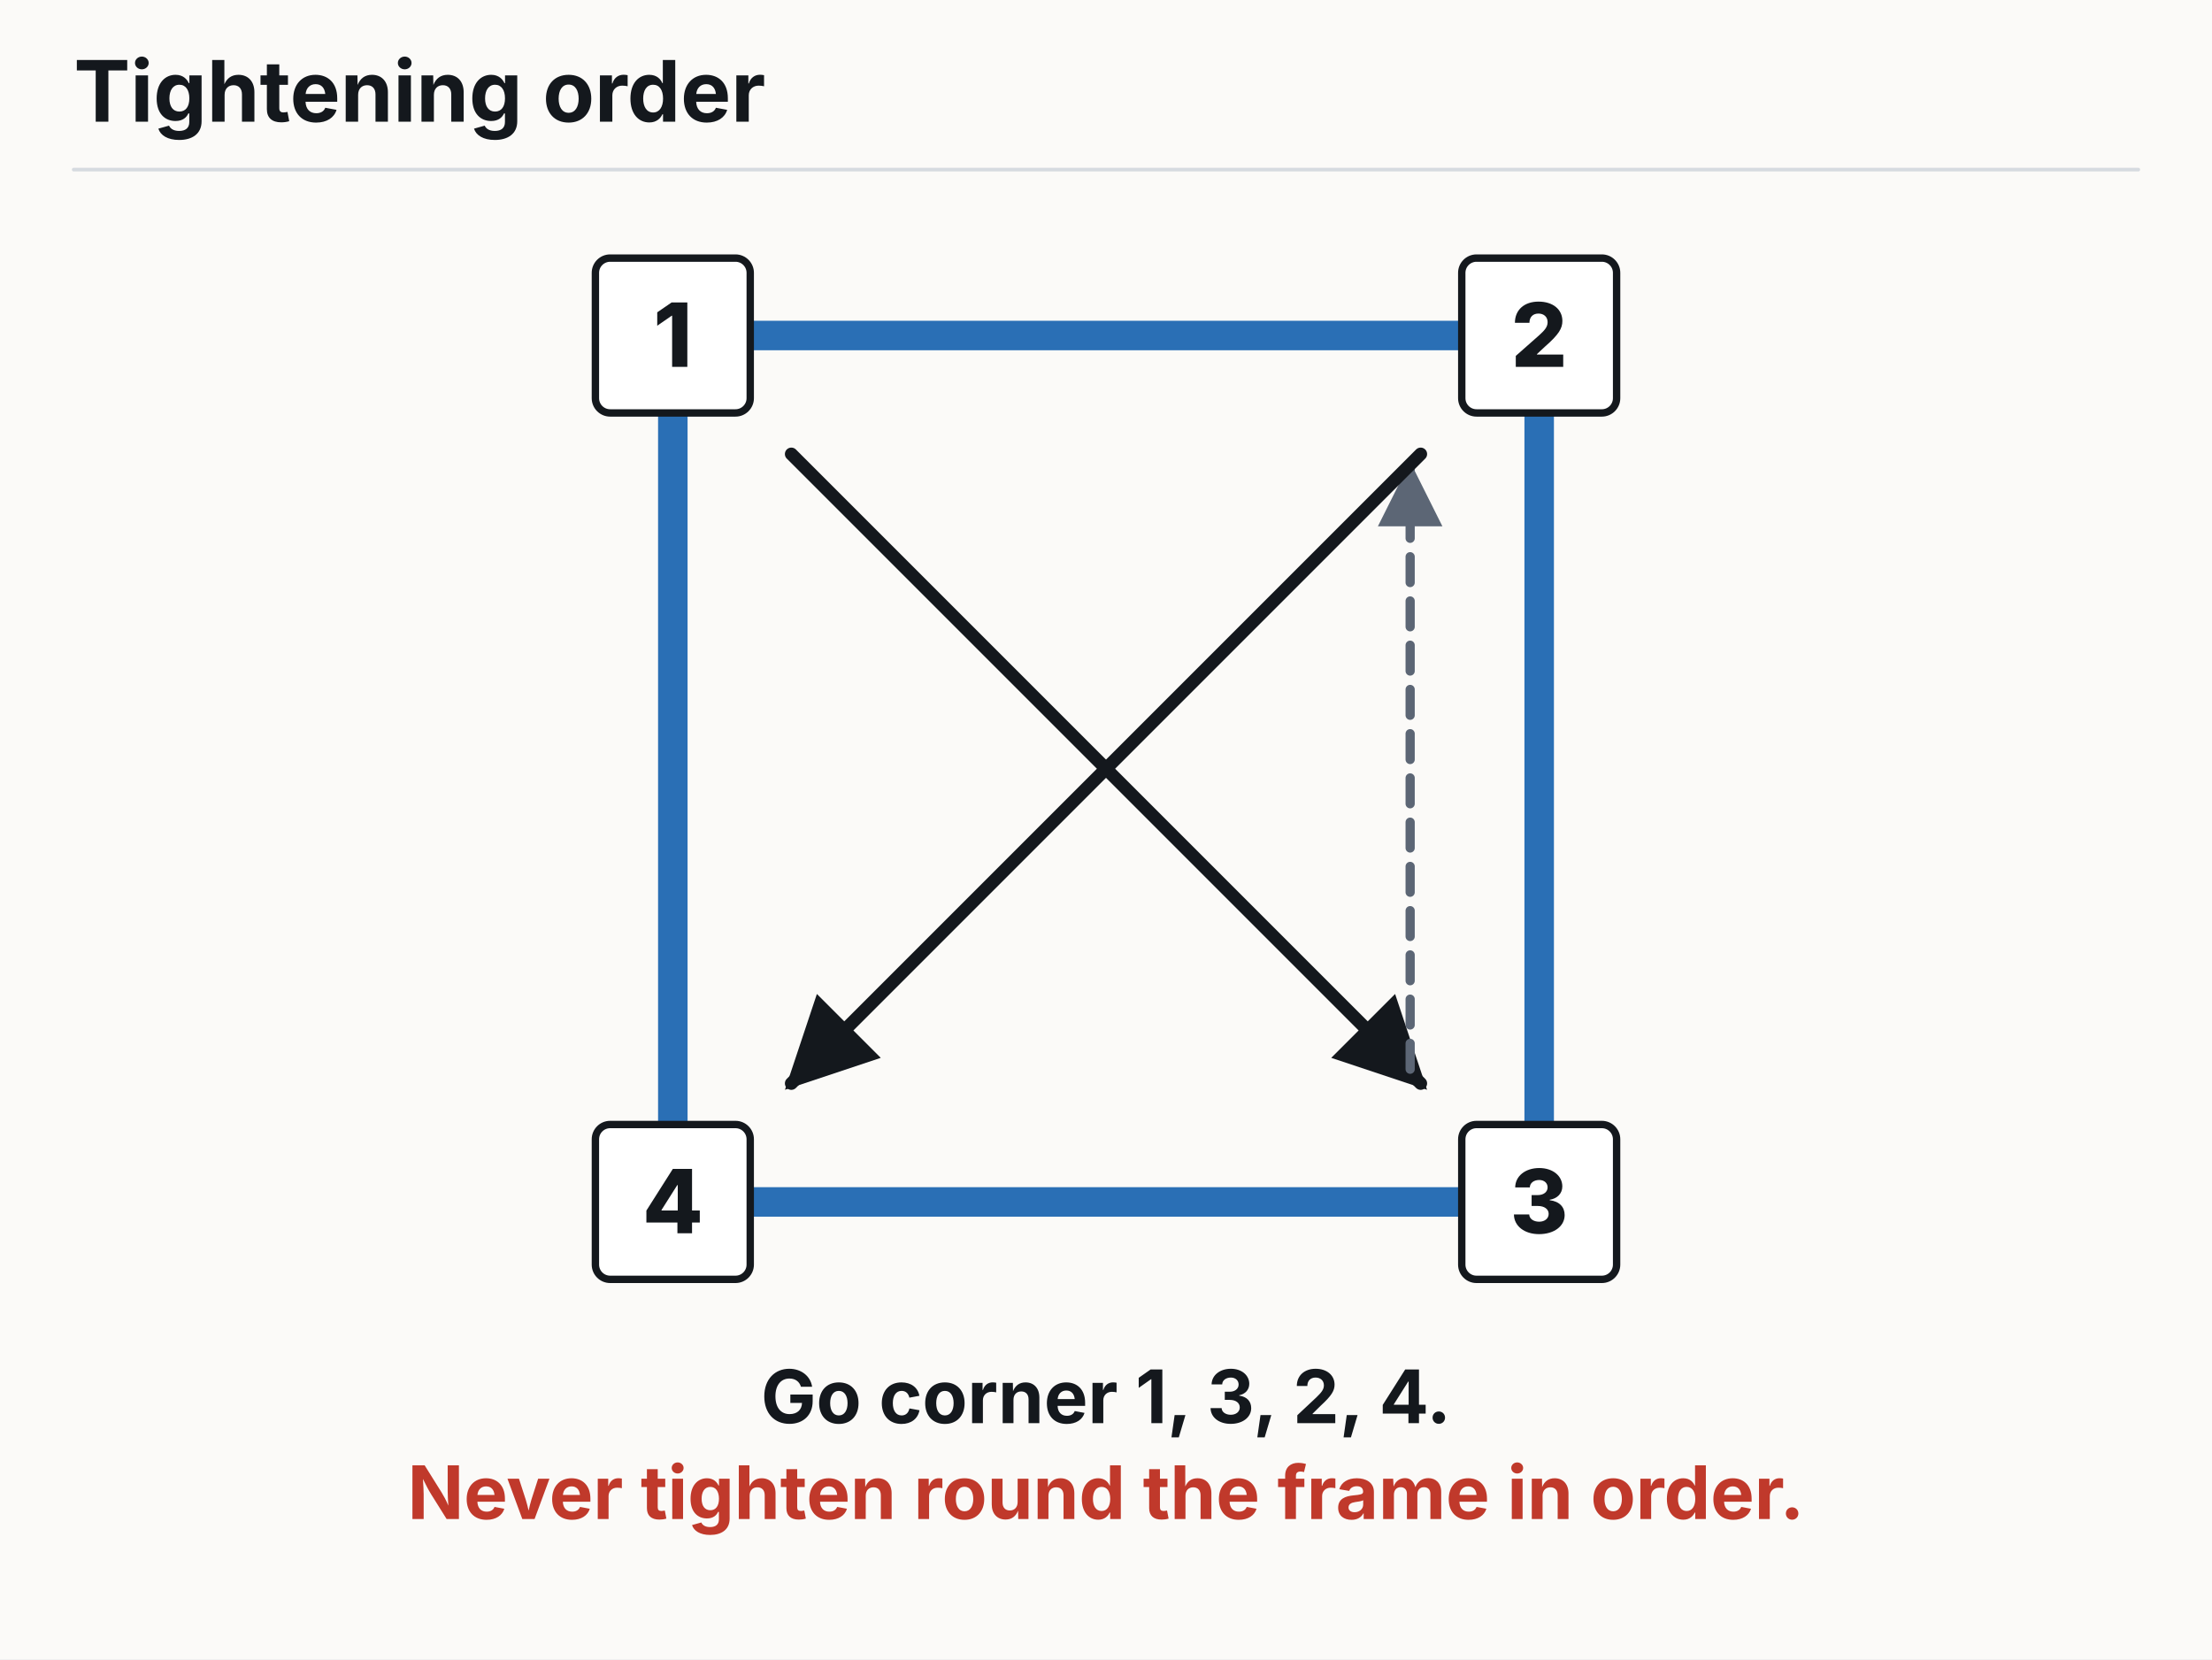
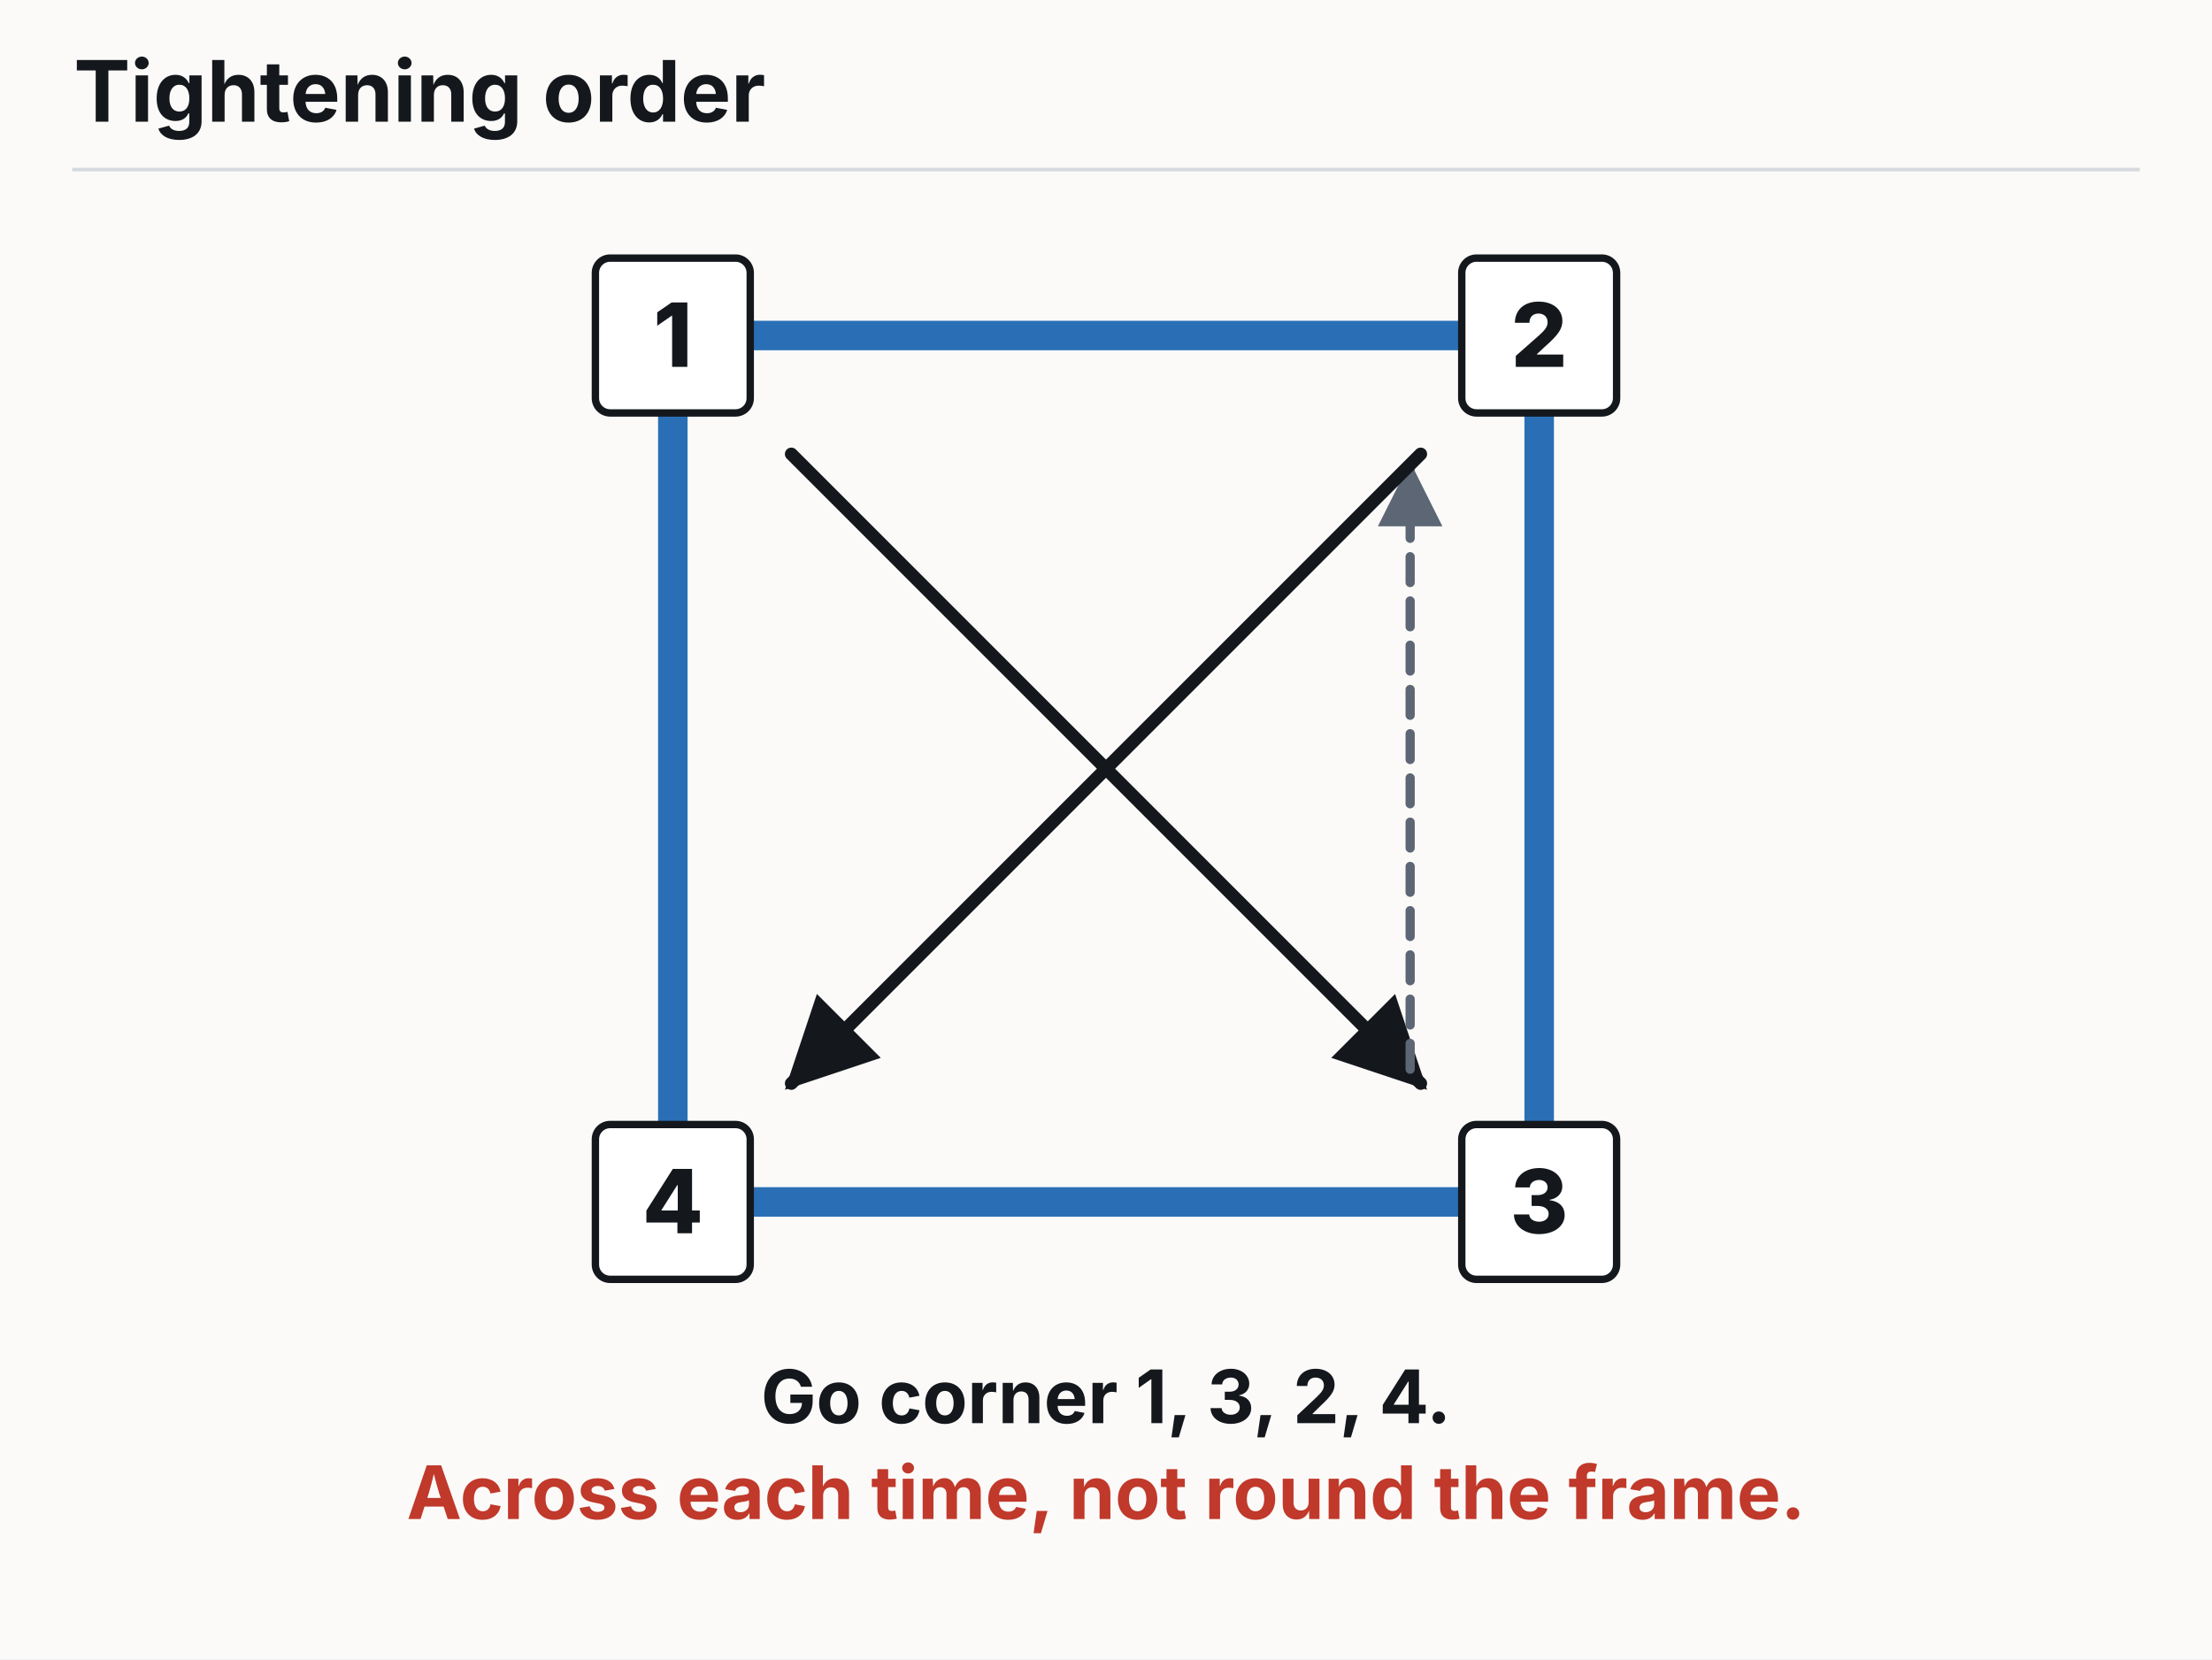
<svg xmlns="http://www.w3.org/2000/svg" viewBox="0 0 1200 900" width="1200" height="900" role="img" aria-label="Tightening order: opposite corners" style="color:#14181D">
  <defs>
    <marker id="arw" viewBox="0 0 10 10" refX="9" refY="5" markerWidth="7" markerHeight="7" orient="auto-start-reverse">
      <path d="M0,0 L10,5 L0,10 z" fill="#14181D" />
    </marker>
    <marker id="arwm" viewBox="0 0 10 10" refX="9" refY="5" markerWidth="7" markerHeight="7" orient="auto-start-reverse">
      <path d="M0,0 L10,5 L0,10 z" fill="#5C6675" />
    </marker>
    <marker id="arwa" viewBox="0 0 10 10" refX="9" refY="5" markerWidth="6.5" markerHeight="6.5" orient="auto-start-reverse">
      <path d="M0,0 L10,5 L0,10 z" fill="#0E8F86" />
    </marker>
    <marker id="arwb" viewBox="0 0 10 10" refX="9" refY="5" markerWidth="6.5" markerHeight="6.5" orient="auto-start-reverse">
      <path d="M0,0 L10,5 L0,10 z" fill="#7A4FD6" />
    </marker>
    <marker id="arwo" viewBox="0 0 10 10" refX="9" refY="5" markerWidth="7" markerHeight="7" orient="auto-start-reverse">
      <path d="M0,0 L10,5 L0,10 z" fill="#E8751A" />
    </marker>
    <marker id="arwr" viewBox="0 0 10 10" refX="9" refY="5" markerWidth="7" markerHeight="7" orient="auto-start-reverse">
      <path d="M0,0 L10,5 L0,10 z" fill="#C0392B" />
    </marker>
    <marker id="arwg" viewBox="0 0 10 10" refX="9" refY="5" markerWidth="7" markerHeight="7" orient="auto-start-reverse">
      <path d="M0,0 L10,5 L0,10 z" fill="#2E7D32" />
    </marker>
    <pattern id="hatch" width="7" height="7" patternTransform="rotate(45)" patternUnits="userSpaceOnUse">
      <line x1="0" y1="0" x2="0" y2="7" stroke="#9AA3AF" stroke-width="2.6" />
    </pattern>
  </defs>
  <rect width="1200" height="900" fill="#FBFAF8" />
  <text x="40.0" y="66.0" font-family="Inter, -apple-system, BlinkMacSystemFont, 'Segoe UI', Roboto, 'Helvetica Neue', Arial, sans-serif" font-size="46" font-weight="700" text-anchor="start" fill="currentColor" letter-spacing="0">Tightening order</text>
  <line x1="40.0" y1="92.0" x2="1160.0" y2="92.0" stroke="#D6DAE0" stroke-width="2" stroke-linecap="round" />
  <polygon points="365.0,182.0 835.0,182.0 835.0,652.0 365.0,652.0" fill="none" stroke="#2A6FB5" stroke-width="16" />
  <path d="M 429.3 246.3 L 770.7 587.7" fill="none" stroke="#14181D" stroke-width="7" stroke-linecap="round" stroke-linejoin="round" marker-end="url(#arw)" />
  <path d="M 765.0 580.0 L 765.0 254.0" fill="none" stroke="#5C6675" stroke-width="5" stroke-linecap="round" stroke-linejoin="round" stroke-dasharray="14 10" marker-end="url(#arwm)" />
  <path d="M 770.7 246.3 L 429.3 587.7" fill="none" stroke="#14181D" stroke-width="7" stroke-linecap="round" stroke-linejoin="round" marker-end="url(#arw)" />
  <rect x="323.0" y="140.0" width="84.0" height="84.0" rx="8" fill="#FFFFFF" stroke="#14181D" stroke-width="4" />
  <text x="365.0" y="199.0" font-family="Inter, -apple-system, BlinkMacSystemFont, 'Segoe UI', Roboto, 'Helvetica Neue', Arial, sans-serif" font-size="48" font-weight="800" text-anchor="middle" fill="currentColor" letter-spacing="0">1</text>
  <rect x="793.0" y="140.0" width="84.0" height="84.0" rx="8" fill="#FFFFFF" stroke="#14181D" stroke-width="4" />
  <text x="835.0" y="199.0" font-family="Inter, -apple-system, BlinkMacSystemFont, 'Segoe UI', Roboto, 'Helvetica Neue', Arial, sans-serif" font-size="48" font-weight="800" text-anchor="middle" fill="currentColor" letter-spacing="0">2</text>
  <rect x="793.0" y="610.0" width="84.0" height="84.0" rx="8" fill="#FFFFFF" stroke="#14181D" stroke-width="4" />
  <text x="835.0" y="669.0" font-family="Inter, -apple-system, BlinkMacSystemFont, 'Segoe UI', Roboto, 'Helvetica Neue', Arial, sans-serif" font-size="48" font-weight="800" text-anchor="middle" fill="currentColor" letter-spacing="0">3</text>
  <rect x="323.0" y="610.0" width="84.0" height="84.0" rx="8" fill="#FFFFFF" stroke="#14181D" stroke-width="4" />
  <text x="365.0" y="669.0" font-family="Inter, -apple-system, BlinkMacSystemFont, 'Segoe UI', Roboto, 'Helvetica Neue', Arial, sans-serif" font-size="48" font-weight="800" text-anchor="middle" fill="currentColor" letter-spacing="0">4</text>
  <text x="600.0" y="772.0" font-family="Inter, -apple-system, BlinkMacSystemFont, 'Segoe UI', Roboto, 'Helvetica Neue', Arial, sans-serif" font-size="40" font-weight="700" text-anchor="middle" fill="currentColor" letter-spacing="0">Go corner 1, 3, 2, 4.</text>
-   <text x="600.0" y="824.0" font-family="Inter, -apple-system, BlinkMacSystemFont, 'Segoe UI', Roboto, 'Helvetica Neue', Arial, sans-serif" font-size="40" font-weight="700" text-anchor="middle" fill="#C0392B" letter-spacing="0">Never tighten round the frame in order.</text>
+   <text x="600.0" y="824.0" font-family="Inter, -apple-system, BlinkMacSystemFont, 'Segoe UI', Roboto, 'Helvetica Neue', Arial, sans-serif" font-size="40" font-weight="700" text-anchor="middle" fill="#C0392B" letter-spacing="0">Across each time, not round the frame.</text>
</svg>
